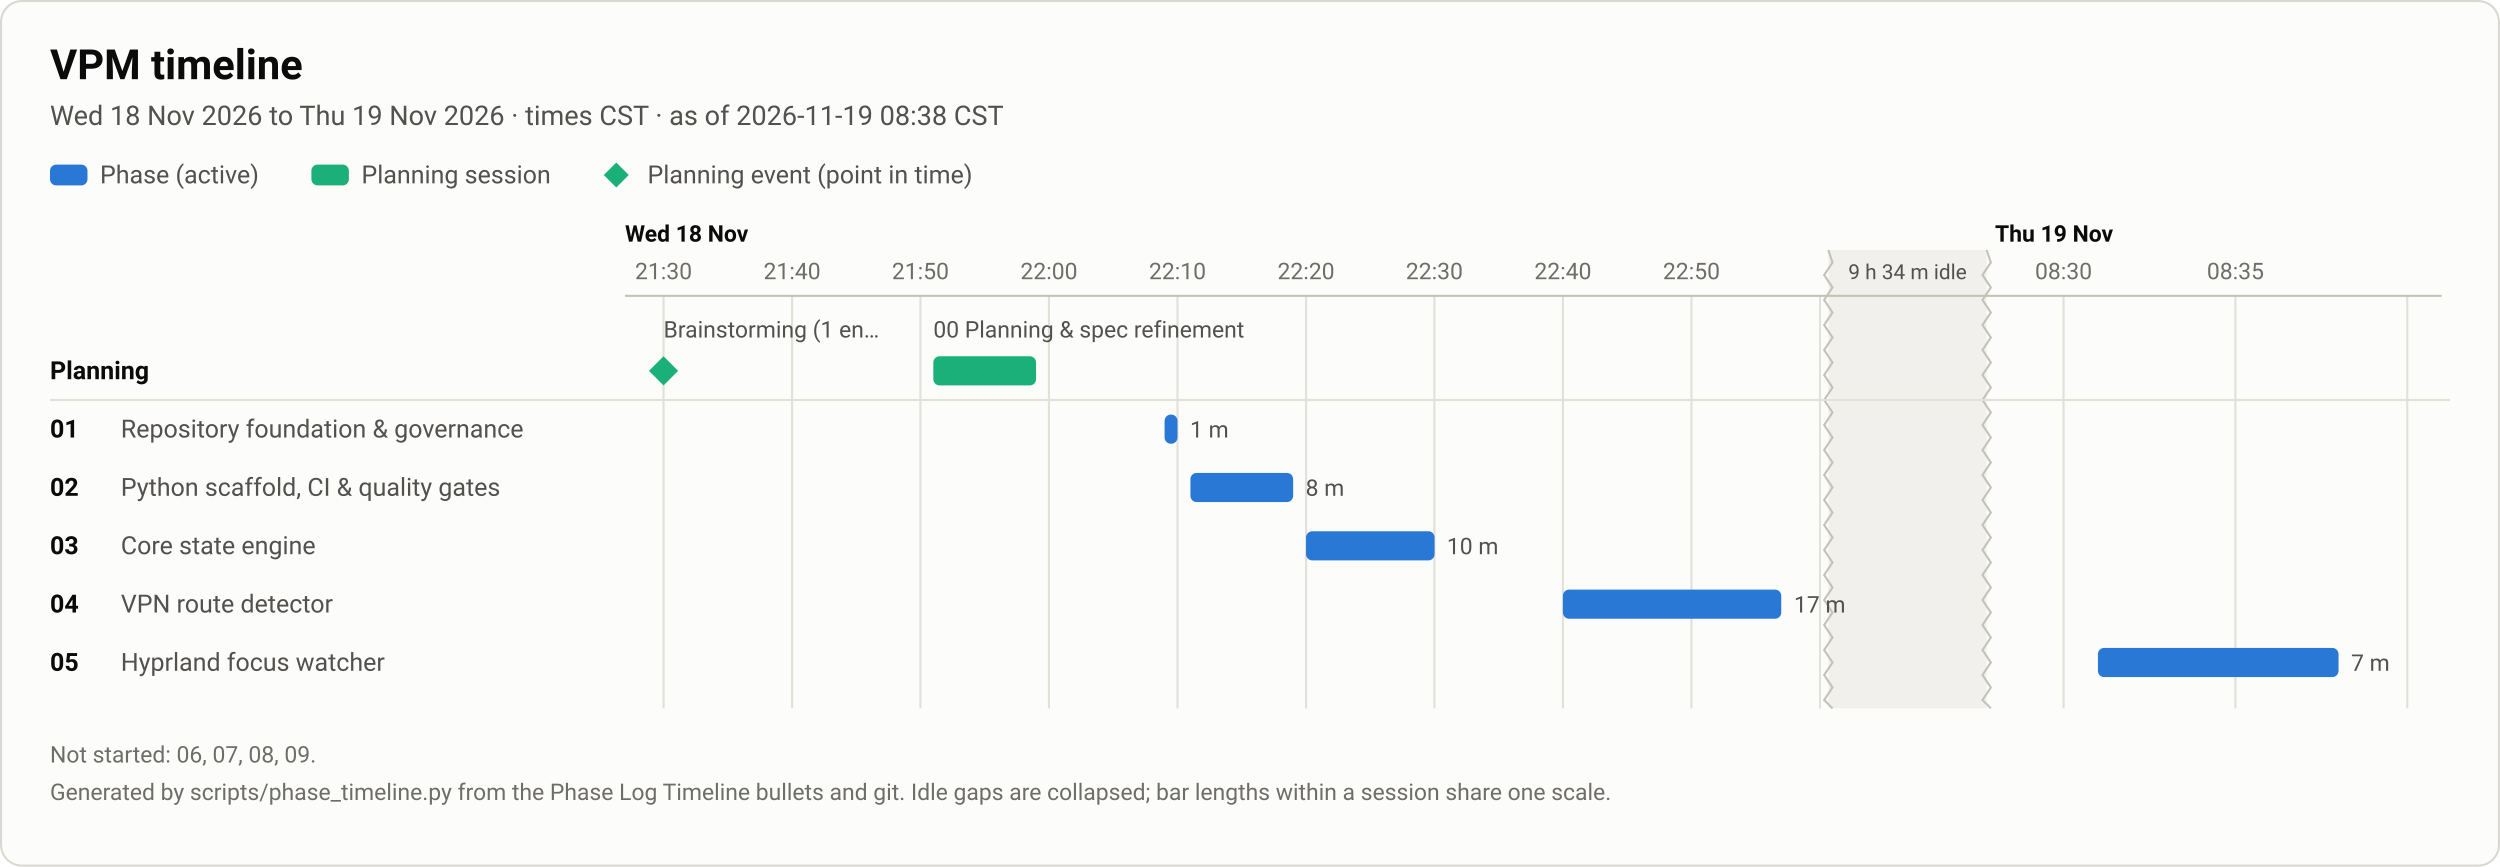
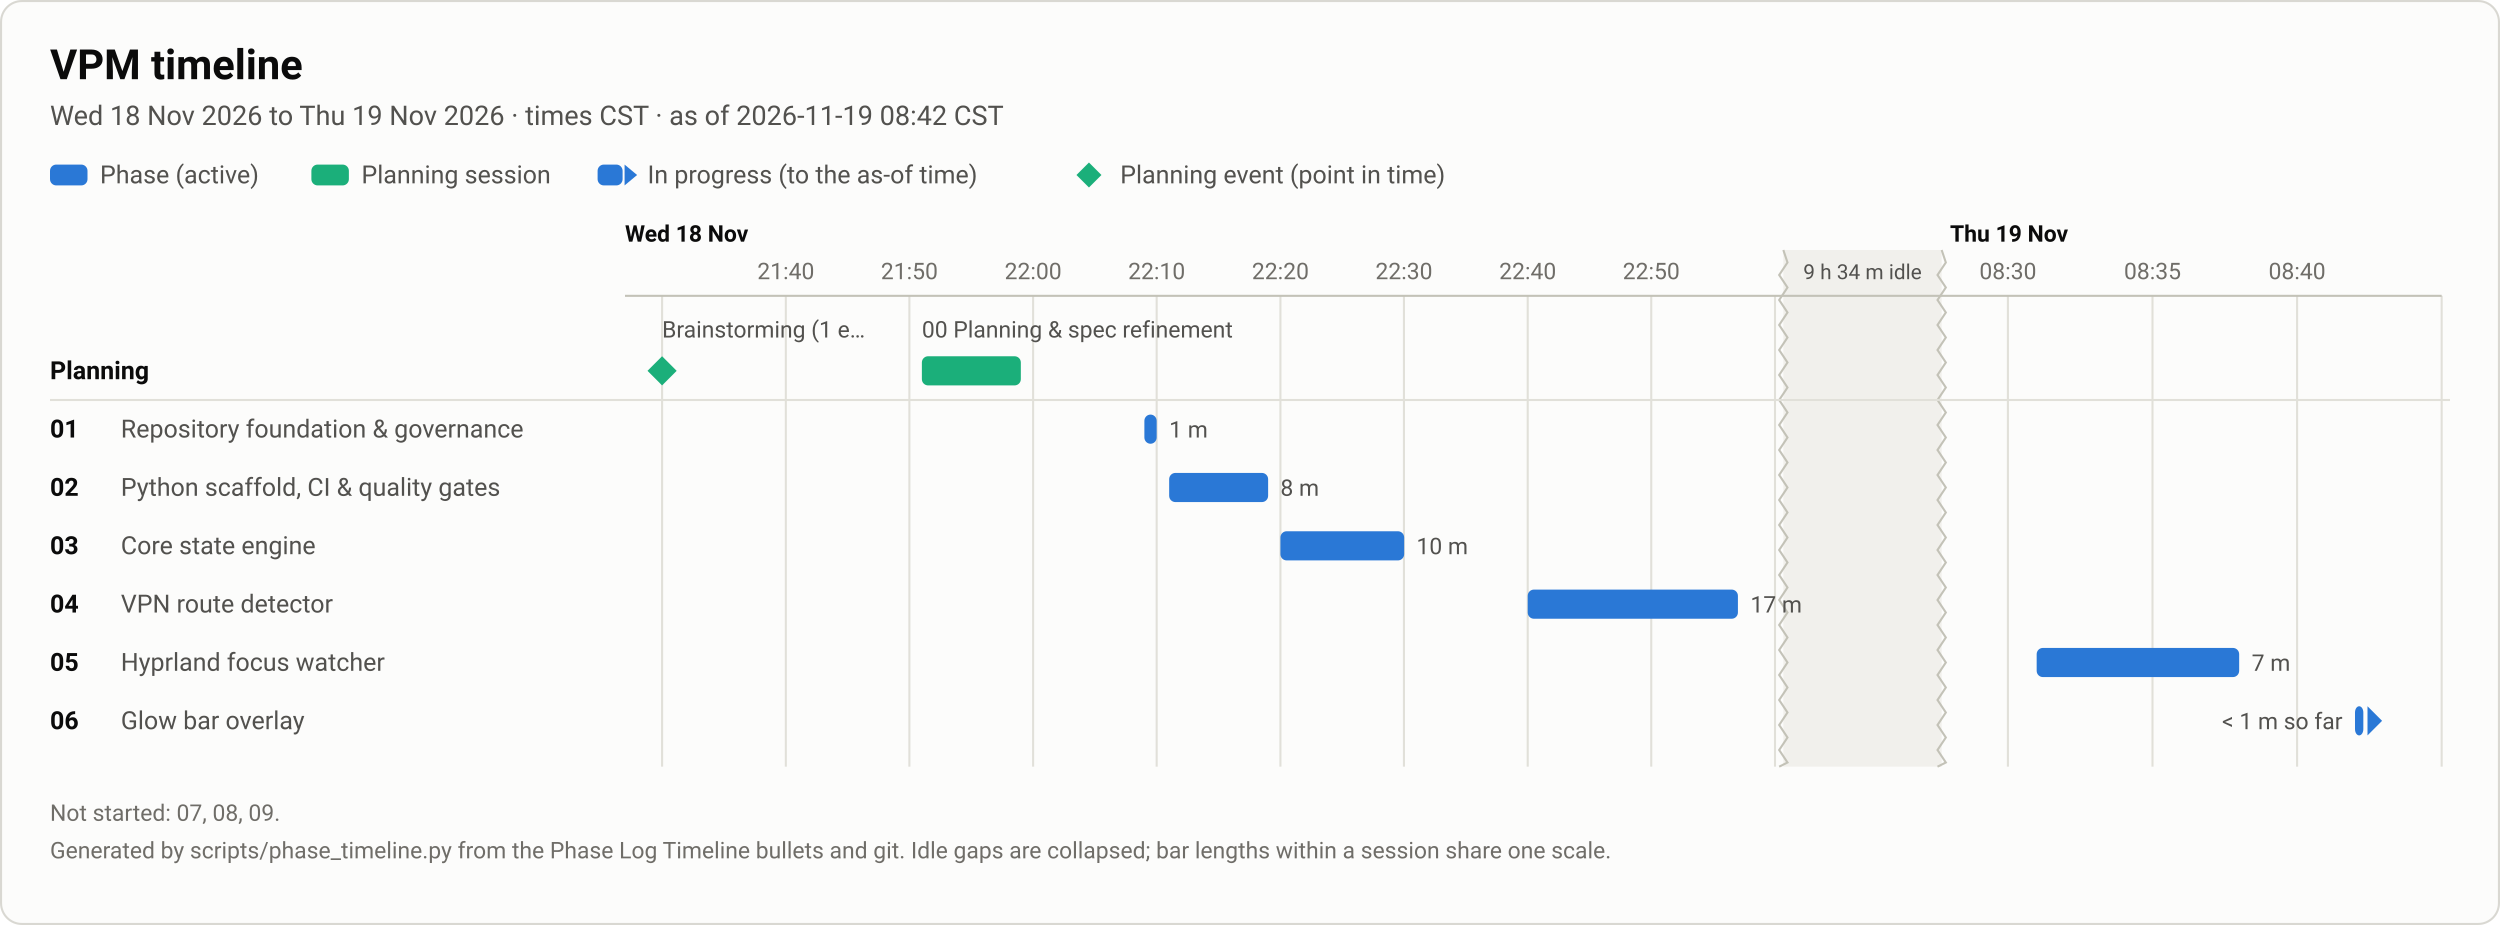
- <svg xmlns="http://www.w3.org/2000/svg" width="1200" height="416" viewBox="0 0 1200 416" role="img" aria-labelledby="tl-title tl-desc" font-family="system-ui, -apple-system, &quot;Segoe UI&quot;, Roboto, sans-serif" data-timeline-format="1">
+ <svg xmlns="http://www.w3.org/2000/svg" width="1200" height="444" viewBox="0 0 1200 444" role="img" aria-labelledby="tl-title tl-desc" font-family="system-ui, -apple-system, &quot;Segoe UI&quot;, Roboto, sans-serif" data-timeline-format="1">
  <style>.card{fill:#fcfcfb;stroke:#d9d8d2}.t1{fill:#0b0b0b}.t2{fill:#52514e}.t3{fill:#6f6d68}.grid{stroke:#e1e0d9}.axis{stroke:#c3c2b7}.brk{fill:#f1f0ec}.brke{stroke:#c3c2b7;fill:none}.ph{fill:#2a78d6}.pl{fill:#1baf7a}.tail{stroke:#2a78d6}.tailpl{stroke:#1baf7a}.hb{fill:#fbe1d6}.hl{stroke:#eb6834}.wo{stroke:#eb6834;fill:none}.ap{stroke:#0b0b0b;fill:none}.sep{stroke:#e1e0d9}text{font-variant-numeric:tabular-nums}@media (prefers-color-scheme: dark){.card{fill:#1a1a19;stroke:#3a3a37}.t1{fill:#f0efec}.t2{fill:#c3c2b7}.t3{fill:#a3a19a}.grid{stroke:#2c2c2a}.axis{stroke:#4a4a46}.brk{fill:#262624}.brke{stroke:#4a4a46;fill:none}.ph{fill:#3987e5}.pl{fill:#199e70}.tail{stroke:#3987e5}.tailpl{stroke:#199e70}.hb{fill:#4a2a1c}.hl{stroke:#d95926}.wo{stroke:#d95926;fill:none}.ap{stroke:#f0efec;fill:none}.sep{stroke:#2c2c2a}}</style>
  <defs>
    <pattern id="tl-hatch" patternUnits="userSpaceOnUse" width="6" height="6" patternTransform="rotate(45)">
      <rect class="hb" width="6" height="6" />
      <line class="hl" x1="1.5" y1="0" x2="1.5" y2="6" stroke-width="2.4" />
    </pattern>
  </defs>
-   <rect class="card" x="0.5" y="0.5" width="1199" height="415" rx="10" />
+   <rect class="card" x="0.5" y="0.5" width="1199" height="443" rx="10" />
  <text class="t1" x="24" y="38" font-size="20" font-weight="600">VPM timeline</text>
-   <text class="t2" x="24" y="60" font-size="13">Wed 18 Nov 2026 to Thu 19 Nov 2026 · times CST · as of 2026-11-19 08:38 CST</text>
+   <text class="t2" x="24" y="60" font-size="13">Wed 18 Nov 2026 to Thu 19 Nov 2026 · times CST · as of 2026-11-19 08:42 CST</text>
  <rect class="ph" x="24.0" y="79" width="18" height="10" rx="3" />
  <text class="t2" x="48" y="88" font-size="12">Phase (active)</text>
  <rect class="pl" x="149.462" y="79" width="18" height="10" rx="3" />
  <text class="t2" x="173.5" y="88" font-size="12">Planning session</text>
-   <path class="pl" d="M295.8 78l6 6l-6 6l-6-6z" />
-   <text class="t2" x="310.8" y="88" font-size="12">Planning event (point in time)</text>
+   <rect class="ph" x="286.848" y="79" width="12" height="10" rx="3" />
+   <path class="ph" d="M299.8 79l6 5l-6 5z" />
+   <text class="t2" x="310.8" y="88" font-size="12">In progress (to the as-of time)</text>
+   <path class="pl" d="M522.7 78l6 6l-6 6l-6-6z" />
+   <text class="t2" x="537.7" y="88" font-size="12">Planning event (point in time)</text>
  <text class="t1" x="300" y="116" font-size="11" font-weight="600">Wed 18 Nov</text>
-   <line class="grid" x1="318.5" x2="318.5" y1="142" y2="340" stroke-width="1" />
-   <text class="t3" x="318.5" y="134" font-size="11" text-anchor="middle">21:30</text>
-   <line class="grid" x1="380.2" x2="380.2" y1="142" y2="340" stroke-width="1" />
-   <text class="t3" x="380.2" y="134" font-size="11" text-anchor="middle">21:40</text>
-   <line class="grid" x1="441.8" x2="441.8" y1="142" y2="340" stroke-width="1" />
-   <text class="t3" x="441.8" y="134" font-size="11" text-anchor="middle">21:50</text>
-   <line class="grid" x1="503.5" x2="503.5" y1="142" y2="340" stroke-width="1" />
-   <text class="t3" x="503.5" y="134" font-size="11" text-anchor="middle">22:00</text>
-   <line class="grid" x1="565.2" x2="565.2" y1="142" y2="340" stroke-width="1" />
-   <text class="t3" x="565.2" y="134" font-size="11" text-anchor="middle">22:10</text>
-   <line class="grid" x1="626.9" x2="626.9" y1="142" y2="340" stroke-width="1" />
-   <text class="t3" x="626.9" y="134" font-size="11" text-anchor="middle">22:20</text>
-   <line class="grid" x1="688.5" x2="688.5" y1="142" y2="340" stroke-width="1" />
-   <text class="t3" x="688.5" y="134" font-size="11" text-anchor="middle">22:30</text>
-   <line class="grid" x1="750.2" x2="750.2" y1="142" y2="340" stroke-width="1" />
-   <text class="t3" x="750.2" y="134" font-size="11" text-anchor="middle">22:40</text>
-   <line class="grid" x1="811.9" x2="811.9" y1="142" y2="340" stroke-width="1" />
-   <text class="t3" x="811.9" y="134" font-size="11" text-anchor="middle">22:50</text>
-   <line class="grid" x1="873.6" x2="873.6" y1="142" y2="340" stroke-width="1" />
-   <rect class="brk" x="877.6" y="120" width="76" height="220" />
-   <path class="brke" stroke-width="1" d="M877.6 120L879.6 126L875.6 132L879.6 138L875.6 144L879.6 150L875.6 156L879.6 162L875.6 168L879.6 174L875.6 180L879.6 186L875.6 192L879.6 198L875.6 204L879.6 210L875.6 216L879.6 222L875.6 228L879.6 234L875.6 240L879.6 246L875.6 252L879.6 258L875.6 264L879.6 270L875.6 276L879.6 282L875.6 288L879.6 294L875.6 300L879.6 306L875.6 312L879.6 318L875.6 324L879.6 330L875.6 336L879.6 340" />
-   <path class="brke" stroke-width="1" d="M953.6 120L955.6 126L951.6 132L955.6 138L951.6 144L955.6 150L951.6 156L955.6 162L951.6 168L955.6 174L951.6 180L955.6 186L951.6 192L955.6 198L951.6 204L955.6 210L951.6 216L955.6 222L951.6 228L955.6 234L951.6 240L955.6 246L951.6 252L955.6 258L951.6 264L955.6 270L951.6 276L955.6 282L951.6 288L955.6 294L951.6 300L955.6 306L951.6 312L955.6 318L951.6 324L955.6 330L951.6 336L955.6 340" />
-   <text class="t2" x="915.6" y="134" font-size="10" text-anchor="middle">9 h 34 m idle</text>
-   <text class="t1" x="957.6" y="116" font-size="11" font-weight="600">Thu 19 Nov</text>
-   <line class="grid" x1="990.5" x2="990.5" y1="142" y2="340" stroke-width="1" />
-   <text class="t3" x="990.5" y="134" font-size="11" text-anchor="middle">08:30</text>
-   <line class="grid" x1="1073" x2="1073" y1="142" y2="340" stroke-width="1" />
-   <text class="t3" x="1073" y="134" font-size="11" text-anchor="middle">08:35</text>
-   <line class="grid" x1="1155.5" x2="1155.5" y1="142" y2="340" stroke-width="1" />
+   <line class="grid" x1="317.8" x2="317.8" y1="142" y2="368" stroke-width="1" />
+   <line class="grid" x1="377.2" x2="377.2" y1="142" y2="368" stroke-width="1" />
+   <text class="t3" x="377.2" y="134" font-size="11" text-anchor="middle">21:40</text>
+   <line class="grid" x1="436.5" x2="436.5" y1="142" y2="368" stroke-width="1" />
+   <text class="t3" x="436.5" y="134" font-size="11" text-anchor="middle">21:50</text>
+   <line class="grid" x1="495.9" x2="495.9" y1="142" y2="368" stroke-width="1" />
+   <text class="t3" x="495.9" y="134" font-size="11" text-anchor="middle">22:00</text>
+   <line class="grid" x1="555.2" x2="555.2" y1="142" y2="368" stroke-width="1" />
+   <text class="t3" x="555.2" y="134" font-size="11" text-anchor="middle">22:10</text>
+   <line class="grid" x1="614.6" x2="614.6" y1="142" y2="368" stroke-width="1" />
+   <text class="t3" x="614.6" y="134" font-size="11" text-anchor="middle">22:20</text>
+   <line class="grid" x1="673.9" x2="673.9" y1="142" y2="368" stroke-width="1" />
+   <text class="t3" x="673.9" y="134" font-size="11" text-anchor="middle">22:30</text>
+   <line class="grid" x1="733.3" x2="733.3" y1="142" y2="368" stroke-width="1" />
+   <text class="t3" x="733.3" y="134" font-size="11" text-anchor="middle">22:40</text>
+   <line class="grid" x1="792.6" x2="792.6" y1="142" y2="368" stroke-width="1" />
+   <text class="t3" x="792.6" y="134" font-size="11" text-anchor="middle">22:50</text>
+   <line class="grid" x1="852" x2="852" y1="142" y2="368" stroke-width="1" />
+   <rect class="brk" x="856" y="120" width="76" height="248" />
+   <path class="brke" stroke-width="1" d="M856 120L858 126L854 132L858 138L854 144L858 150L854 156L858 162L854 168L858 174L854 180L858 186L854 192L858 198L854 204L858 210L854 216L858 222L854 228L858 234L854 240L858 246L854 252L858 258L854 264L858 270L854 276L858 282L854 288L858 294L854 300L858 306L854 312L858 318L854 324L858 330L854 336L858 342L854 348L858 354L854 360L858 366L854 368" />
+   <path class="brke" stroke-width="1" d="M932 120L934 126L930 132L934 138L930 144L934 150L930 156L934 162L930 168L934 174L930 180L934 186L930 192L934 198L930 204L934 210L930 216L934 222L930 228L934 234L930 240L934 246L930 252L934 258L930 264L934 270L930 276L934 282L930 288L934 294L930 300L934 306L930 312L934 318L930 324L934 330L930 336L934 342L930 348L934 354L930 360L934 366L930 368" />
+   <text class="t2" x="894" y="134" font-size="10" text-anchor="middle">9 h 34 m idle</text>
+   <text class="t1" x="936" y="116" font-size="11" font-weight="600">Thu 19 Nov</text>
+   <line class="grid" x1="963.8" x2="963.8" y1="142" y2="368" stroke-width="1" />
+   <text class="t3" x="963.8" y="134" font-size="11" text-anchor="middle">08:30</text>
+   <line class="grid" x1="1033.2" x2="1033.2" y1="142" y2="368" stroke-width="1" />
+   <text class="t3" x="1033.2" y="134" font-size="11" text-anchor="middle">08:35</text>
+   <line class="grid" x1="1102.6" x2="1102.6" y1="142" y2="368" stroke-width="1" />
+   <text class="t3" x="1102.6" y="134" font-size="11" text-anchor="middle">08:40</text>
+   <line class="grid" x1="1172" x2="1172" y1="142" y2="368" stroke-width="1" />
  <line class="axis" x1="300" x2="1172" y1="142" y2="142" stroke-width="1" />
  <text class="t1" x="24" y="182" font-size="12" font-weight="600">Planning</text>
  <g id="tl-bs1">
-     <path class="pl" d="M318.5 171l7 7l-7 7l-7-7z" />
+     <path class="pl" d="M317.8 171l7 7l-7 7l-7-7z" />
  </g>
-   <text class="t2" x="318.5" y="162" font-size="11">Brainstorming (1 en…</text>
+   <text class="t2" x="317.8" y="162" font-size="11">Brainstorming (1 e…</text>
  <g id="tl-p00">
-     <rect class="pl" x="448" y="171" width="49.3" height="14" rx="3" />
+     <rect class="pl" x="442.5" y="171" width="47.5" height="14" rx="3" />
  </g>
-   <text class="t2" x="448" y="162" font-size="11">00 Planning &amp; spec refinement</text>
+   <text class="t2" x="442.5" y="162" font-size="11">00 Planning &amp; spec refinement</text>
  <line class="sep" x1="24" x2="1176" y1="192" y2="192" stroke-width="1" />
  <text class="t1" x="24" y="210" font-size="12" font-weight="600">01</text>
  <text class="t2" x="58" y="210" font-size="12">Repository foundation &amp; governance</text>
  <g id="tl-p01">
-     <rect class="ph" x="559" y="199" width="6.2" height="14" rx="3" />
+     <rect class="ph" x="549.3" y="199" width="5.9" height="14" rx="3" />
  </g>
-   <text class="t2" x="571.2" y="210" font-size="11">1 m</text>
+   <text class="t2" x="561.2" y="210" font-size="11">1 m</text>
  <text class="t1" x="24" y="238" font-size="12" font-weight="600">02</text>
  <text class="t2" x="58" y="238" font-size="12">Python scaffold, CI &amp; quality gates</text>
  <g id="tl-p02">
-     <rect class="ph" x="571.4" y="227" width="49.3" height="14" rx="3" />
+     <rect class="ph" x="561.2" y="227" width="47.5" height="14" rx="3" />
  </g>
-   <text class="t2" x="626.7" y="238" font-size="11">8 m</text>
+   <text class="t2" x="614.6" y="238" font-size="11">8 m</text>
  <text class="t1" x="24" y="266" font-size="12" font-weight="600">03</text>
  <text class="t2" x="58" y="266" font-size="12">Core state engine</text>
  <g id="tl-p03">
-     <rect class="ph" x="626.9" y="255" width="61.7" height="14" rx="3" />
+     <rect class="ph" x="614.6" y="255" width="59.4" height="14" rx="3" />
  </g>
-   <text class="t2" x="694.5" y="266" font-size="11">10 m</text>
+   <text class="t2" x="679.9" y="266" font-size="11">10 m</text>
  <text class="t1" x="24" y="294" font-size="12" font-weight="600">04</text>
  <text class="t2" x="58" y="294" font-size="12">VPN route detector</text>
  <g id="tl-p04">
-     <rect class="ph" x="750.2" y="283" width="104.8" height="14" rx="3" />
+     <rect class="ph" x="733.3" y="283" width="100.9" height="14" rx="3" />
  </g>
-   <text class="t2" x="861.1" y="294" font-size="11">17 m</text>
+   <text class="t2" x="840.2" y="294" font-size="11">17 m</text>
  <text class="t1" x="24" y="322" font-size="12" font-weight="600">05</text>
  <text class="t2" x="58" y="322" font-size="12">Hyprland focus watcher</text>
  <g id="tl-p05">
-     <rect class="ph" x="1007" y="311" width="115.5" height="14" rx="3" />
+     <rect class="ph" x="977.6" y="311" width="97.2" height="14" rx="3" />
  </g>
-   <text class="t2" x="1128.5" y="322" font-size="11">7 m</text>
-   <text class="t3" x="24" y="366" font-size="11">Not started: 06, 07, 08, 09.</text>
-   <text class="t3" x="24" y="384" font-size="11">Generated by scripts/phase_timeline.py from the Phase Log Timeline bullets and git. Idle gaps are collapsed; bar lengths within a session share one scale.</text>
+   <text class="t2" x="1080.8" y="322" font-size="11">7 m</text>
+   <text class="t1" x="24" y="350" font-size="12" font-weight="600">06</text>
+   <text class="t2" x="58" y="350" font-size="12">Glow bar overlay</text>
+   <g id="tl-p06">
+     <rect class="ph" x="1130.4" y="339" width="4" height="14" rx="3" />
+     <path class="ph" d="M1136.4 339l7 7l-7 7z" />
+   </g>
+   <text class="t2" x="1124.4" y="350" font-size="11" text-anchor="end">&lt; 1 m so far</text>
+   <text class="t3" x="24" y="394" font-size="11">Not started: 07, 08, 09.</text>
+   <text class="t3" x="24" y="412" font-size="11">Generated by scripts/phase_timeline.py from the Phase Log Timeline bullets and git. Idle gaps are collapsed; bar lengths within a session share one scale.</text>
</svg>
